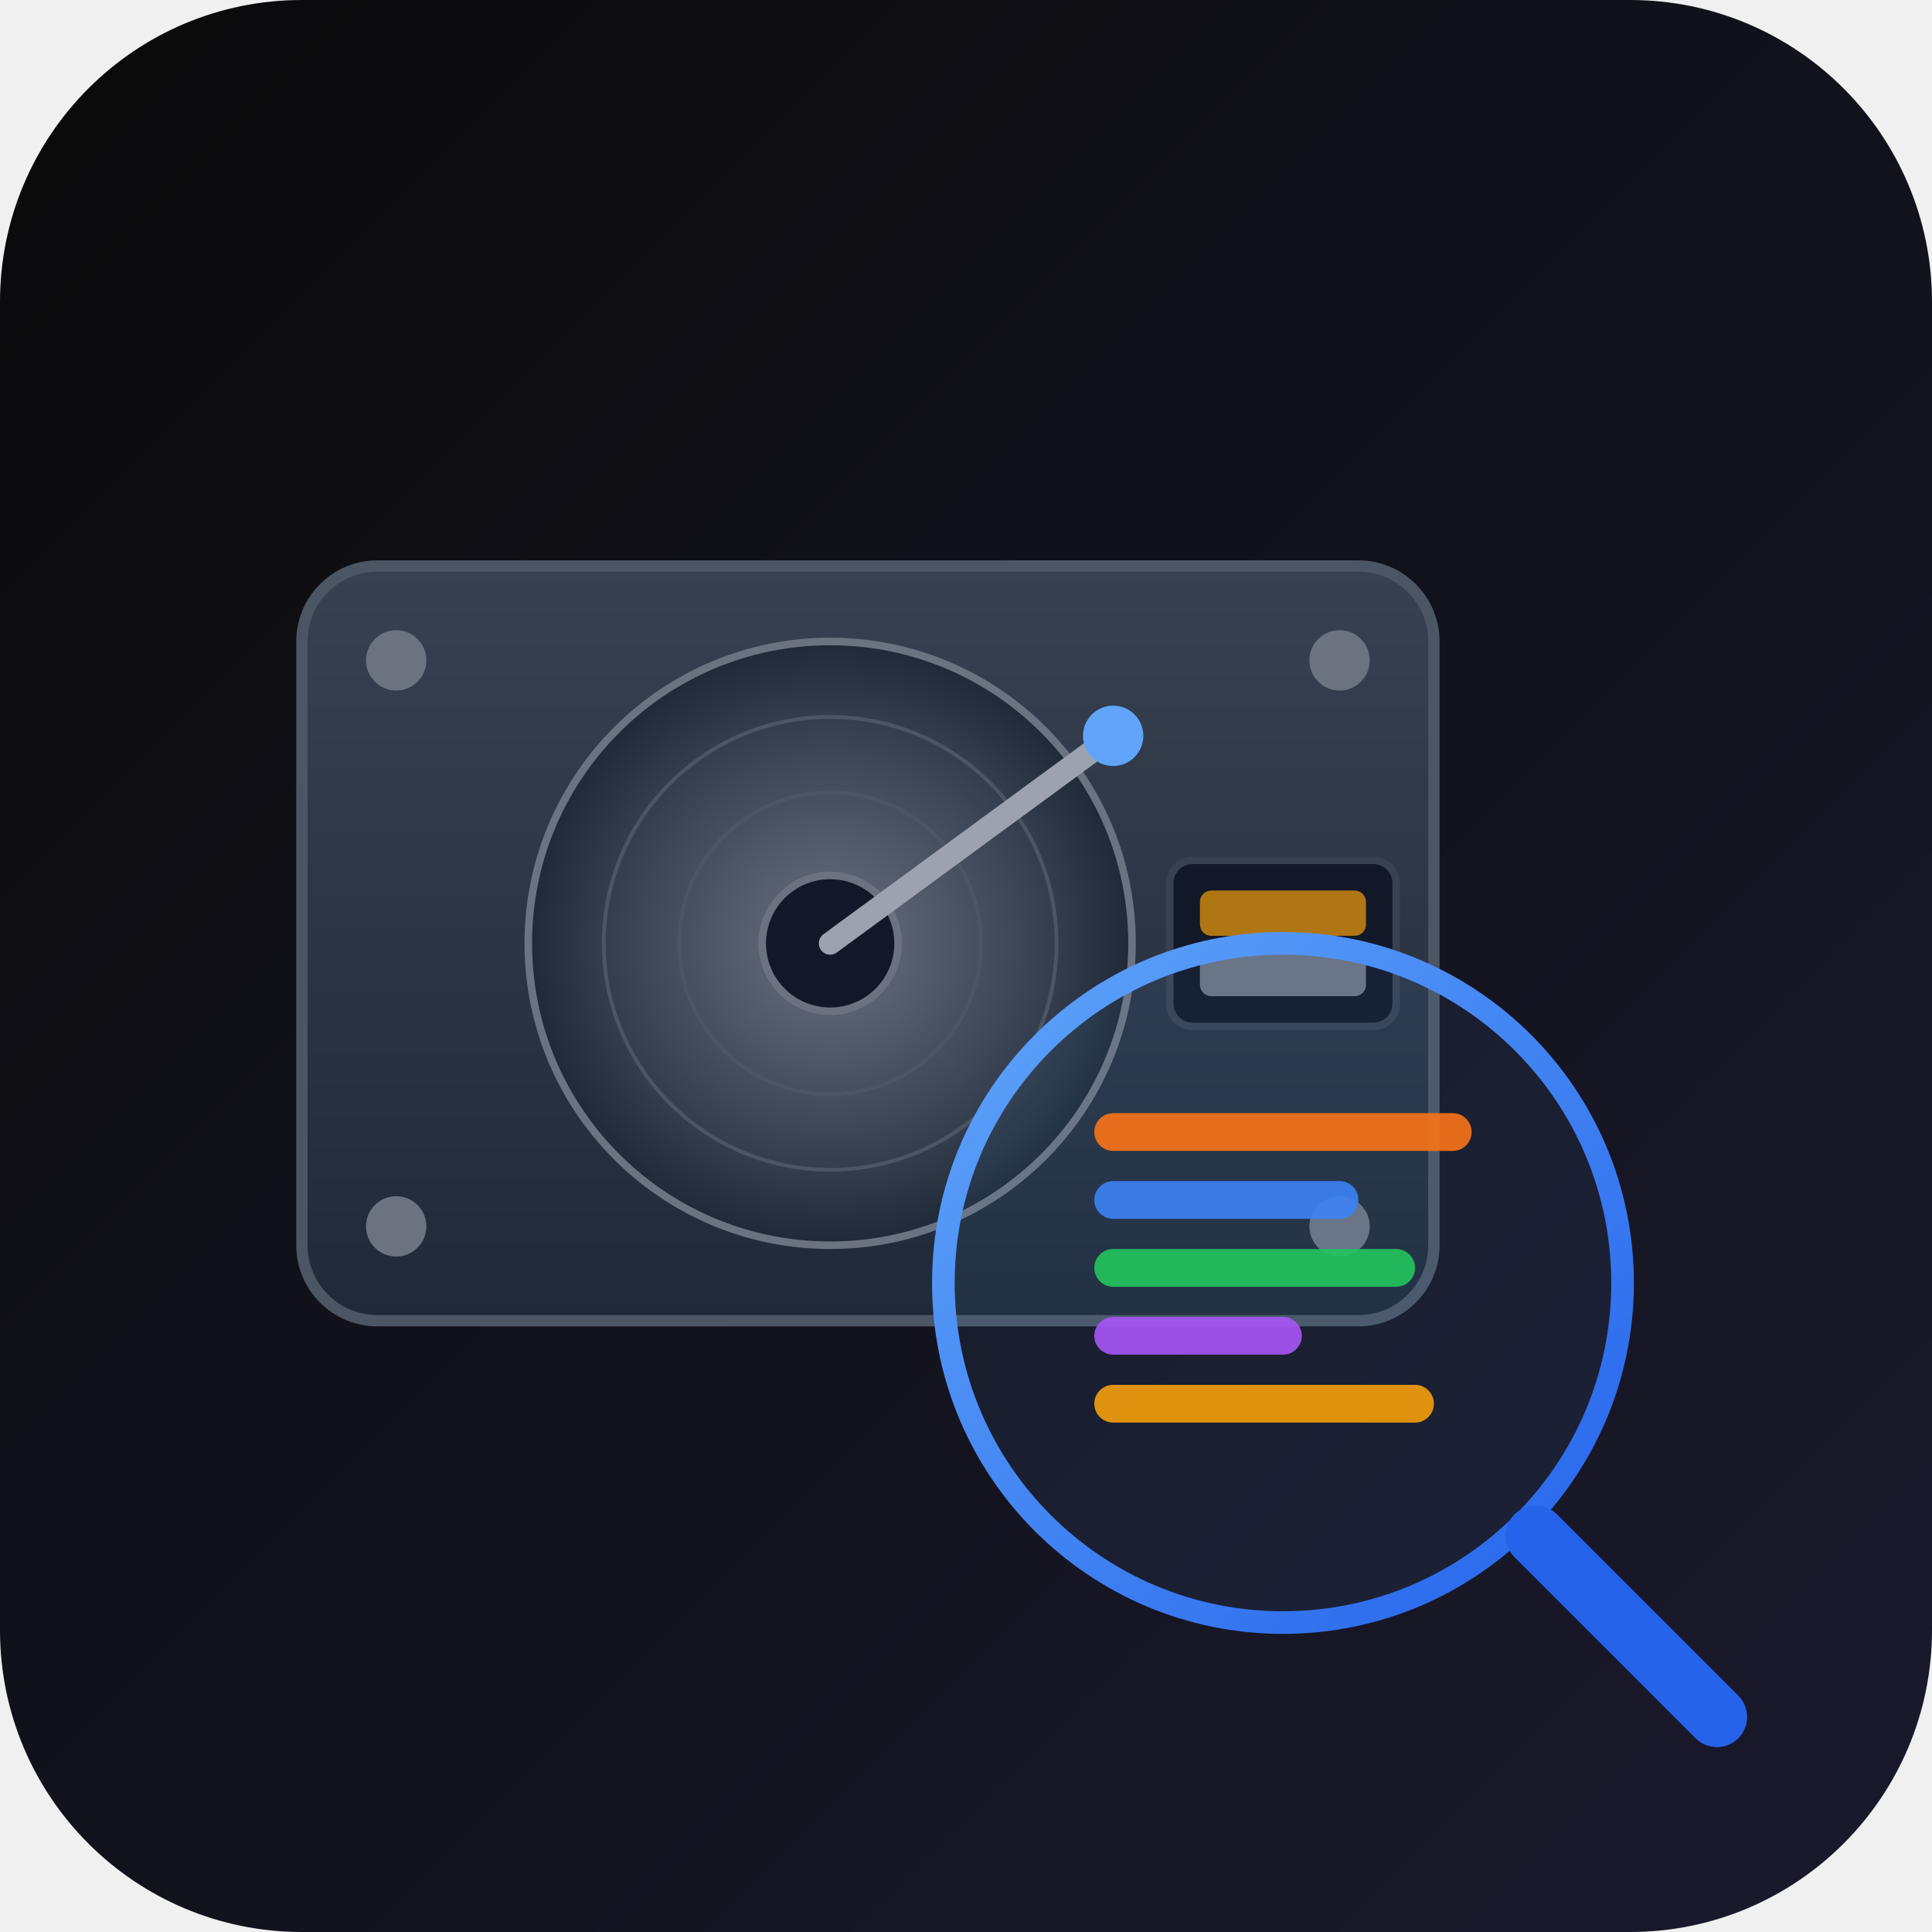
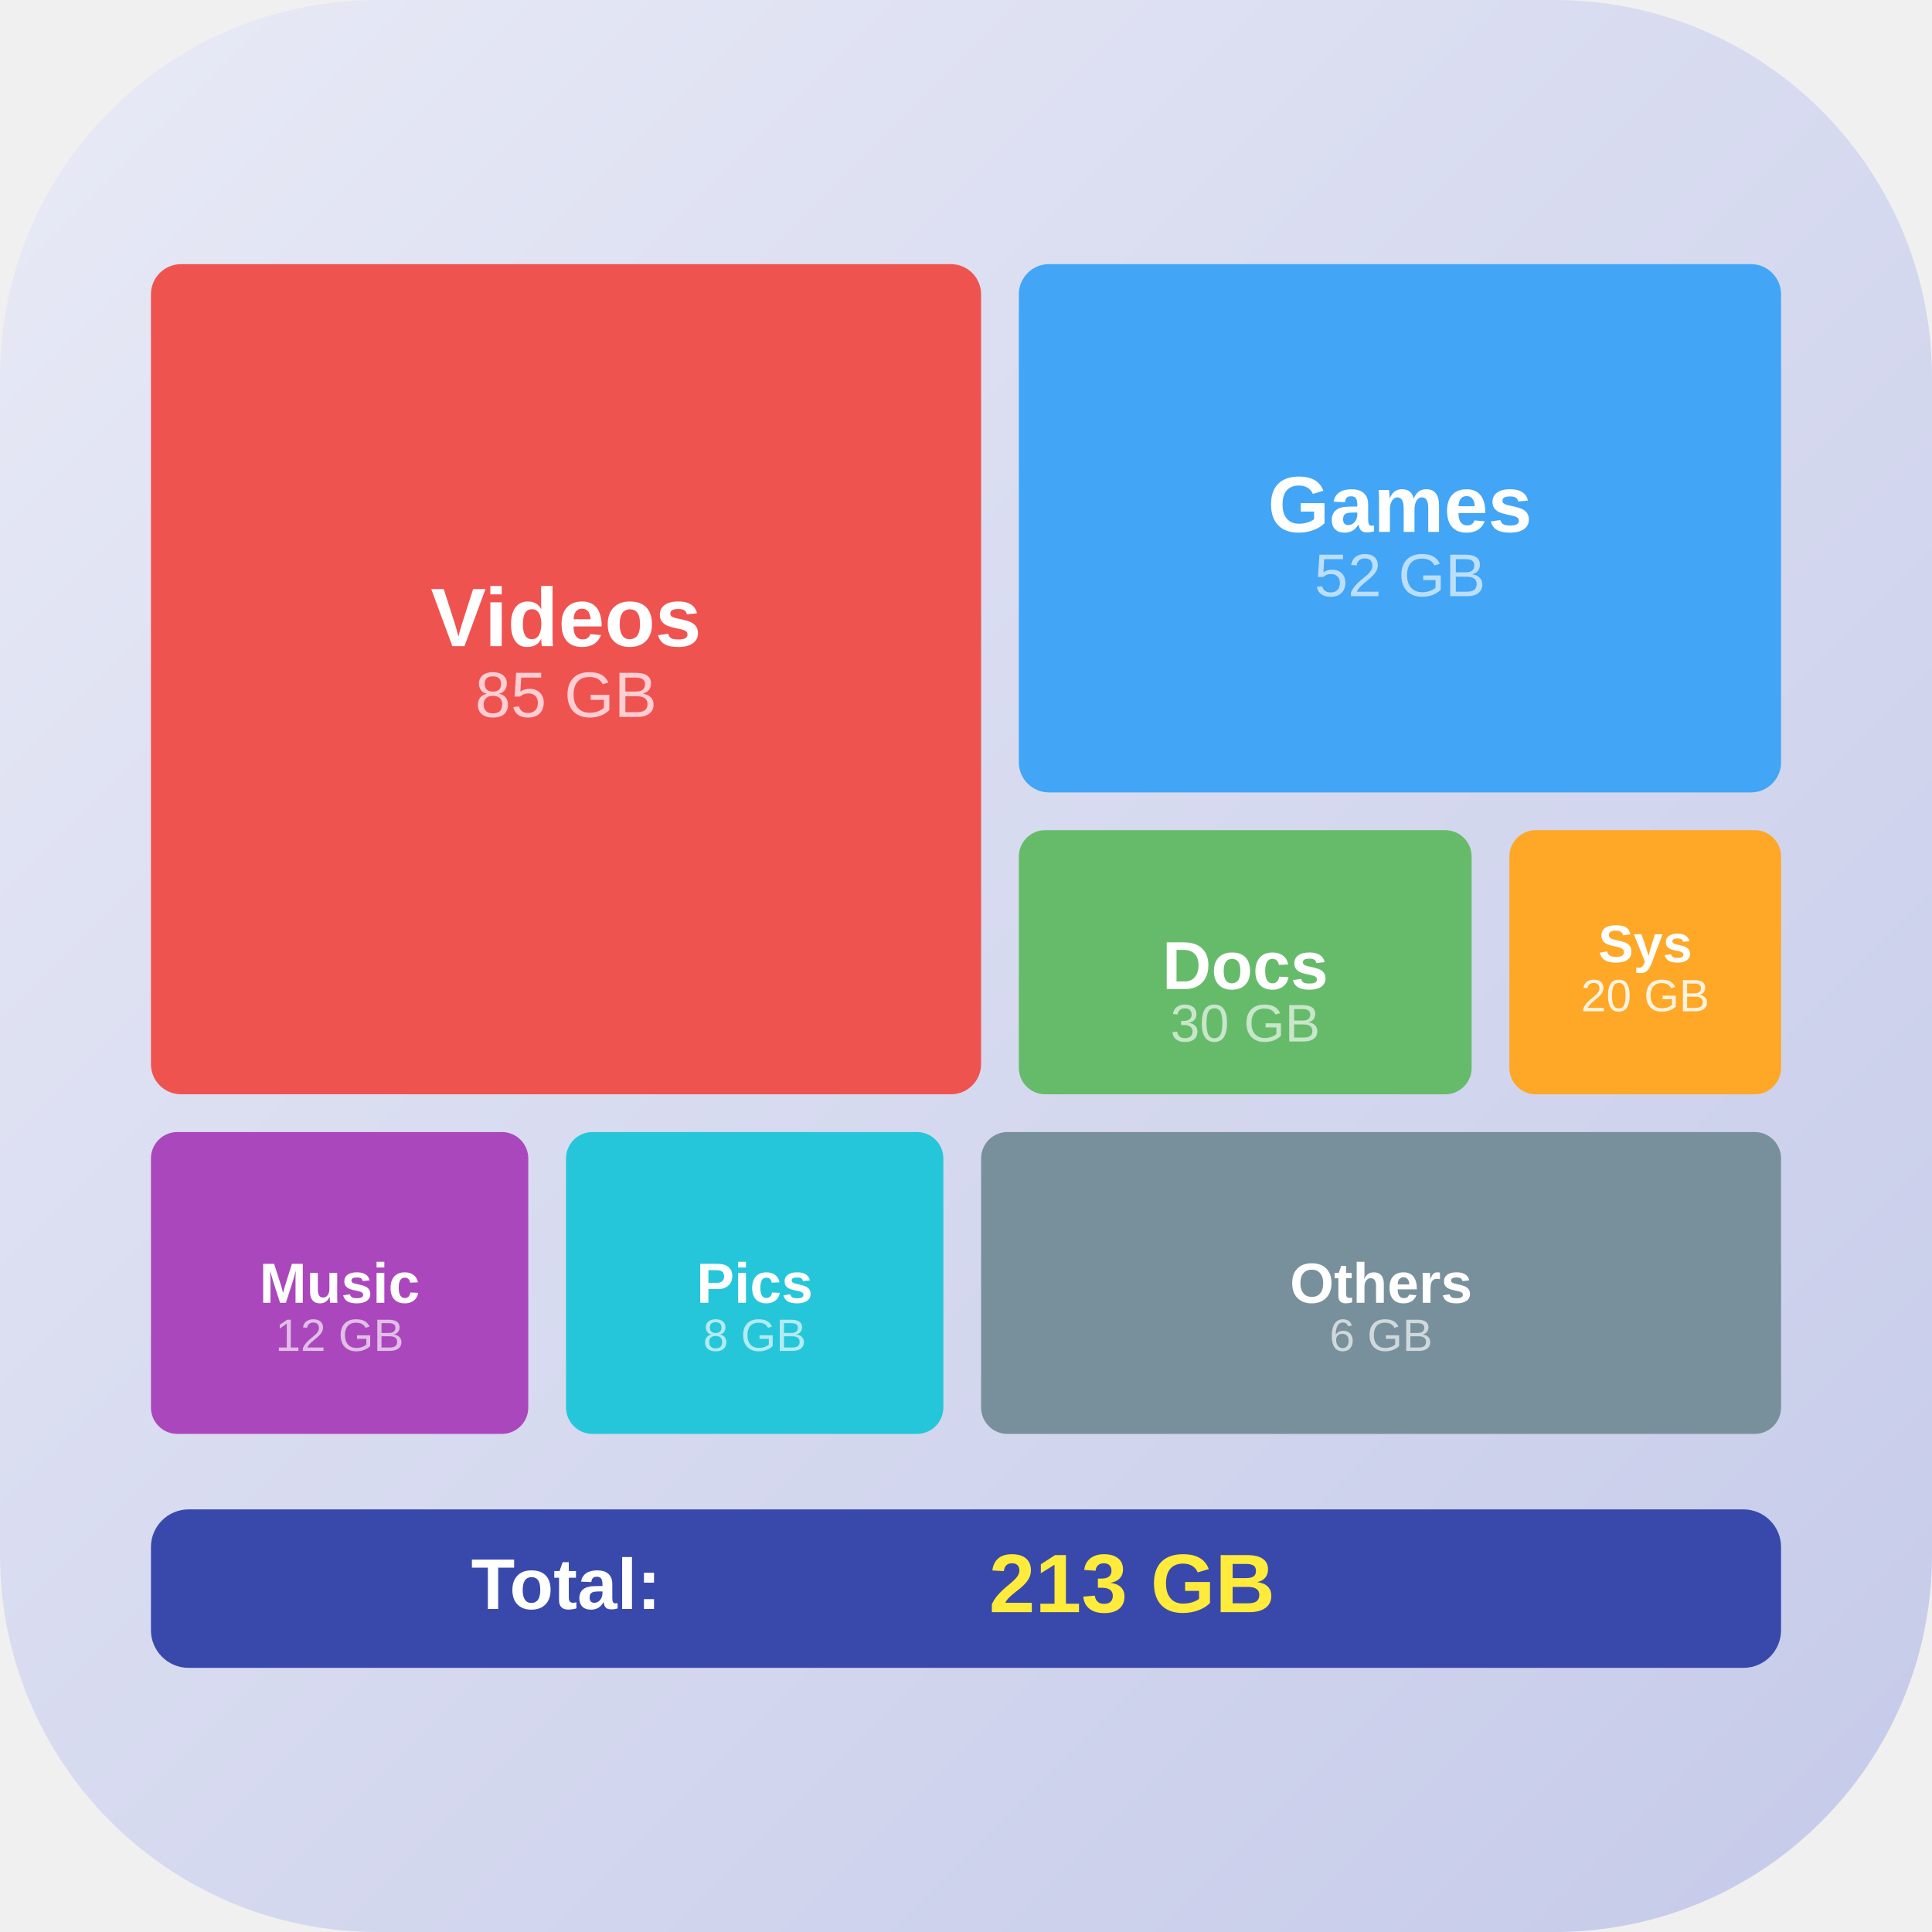
- <svg xmlns="http://www.w3.org/2000/svg" viewBox="0 0 512 512">
+ <svg xmlns="http://www.w3.org/2000/svg" viewBox="0 0 1024 1024">
  <defs>
-     <linearGradient id="bg" x1="0%" y1="0%" x2="100%" y2="100%">
-       <stop offset="0%" stop-color="#0A0A0A" />
-       <stop offset="100%" stop-color="#1A1A2E" />
+     <linearGradient id="bg1" x1="0" y1="0" x2="1" y2="1">
+       <stop offset="0%" stop-color="#E8EAF6" />
+       <stop offset="100%" stop-color="#C5CAE9" />
    </linearGradient>
-     <linearGradient id="hddGrad" x1="0%" y1="0%" x2="0%" y2="100%">
-       <stop offset="0%" stop-color="#374151" />
-       <stop offset="100%" stop-color="#1F2937" />
-     </linearGradient>
-     <linearGradient id="lensRim" x1="0%" y1="0%" x2="100%" y2="100%">
-       <stop offset="0%" stop-color="#60A5FA" />
-       <stop offset="100%" stop-color="#2563EB" />
-     </linearGradient>
-     <radialGradient id="platGrad" cx="50%" cy="50%" r="50%">
-       <stop offset="0%" stop-color="#6B7280" />
-       <stop offset="70%" stop-color="#374151" />
-       <stop offset="100%" stop-color="#1F2937" />
-     </radialGradient>
  </defs>
-   <rect width="512" height="512" rx="80" fill="url(#bg)" />
-   <rect x="80" y="150" width="300" height="200" rx="20" fill="url(#hddGrad)" stroke="#4B5563" stroke-width="3" />
-   <circle cx="220" cy="250" r="80" fill="url(#platGrad)" stroke="#6B7280" stroke-width="2" />
-   <circle cx="220" cy="250" r="60" fill="none" stroke="#4B5563" stroke-width="1" />
-   <circle cx="220" cy="250" r="40" fill="none" stroke="#4B5563" stroke-width="1" />
-   <circle cx="220" cy="250" r="18" fill="#111827" stroke="#6B7280" stroke-width="2" />
-   <line x1="220" y1="250" x2="295" y2="195" stroke="#9CA3AF" stroke-width="6" stroke-linecap="round" />
-   <circle cx="295" cy="195" r="8" fill="#60A5FA" />
-   <circle cx="105" cy="175" r="8" fill="#6B7280" />
-   <circle cx="355" cy="175" r="8" fill="#6B7280" />
-   <circle cx="105" cy="325" r="8" fill="#6B7280" />
-   <circle cx="355" cy="325" r="8" fill="#6B7280" />
-   <rect x="310" y="228" width="60" height="44" rx="6" fill="#111827" stroke="#374151" stroke-width="2" />
-   <rect x="318" y="236" width="44" height="12" rx="3" fill="#F59E0B" opacity="0.7" />
-   <rect x="318" y="252" width="44" height="12" rx="3" fill="#6B7280" />
-   <circle cx="340" cy="340" r="90" fill="#60A5FA" fill-opacity="0.07" stroke="url(#lensRim)" stroke-width="6" />
-   <line x1="407" y1="407" x2="455" y2="455" stroke="#2563EB" stroke-width="16" stroke-linecap="round" />
-   <rect x="290" y="295" width="100" height="10" rx="5" fill="#F97316" opacity="0.9" />
-   <rect x="290" y="313" width="70" height="10" rx="5" fill="#3B82F6" opacity="0.9" />
-   <rect x="290" y="331" width="85" height="10" rx="5" fill="#22C55E" opacity="0.9" />
-   <rect x="290" y="349" width="55" height="10" rx="5" fill="#A855F7" opacity="0.9" />
-   <rect x="290" y="367" width="90" height="10" rx="5" fill="#F59E0B" opacity="0.9" />
+   <rect width="1024" height="1024" rx="200" fill="url(#bg1)" />
+   <rect x="80" y="140" width="440" height="440" rx="16" fill="#EF5350" />
+   <text x="300" y="330" font-family="'Segoe UI',Arial,sans-serif" font-weight="700" font-size="44" fill="white" text-anchor="middle" dominant-baseline="middle">Videos</text>
+   <text x="300" y="380" font-family="'Segoe UI',Arial,sans-serif" font-size="34" fill="#FFCDD2" text-anchor="middle">85 GB</text>
+   <rect x="540" y="140" width="404" height="280" rx="16" fill="#42A5F5" />
+   <text x="742" y="270" font-family="'Segoe UI',Arial,sans-serif" font-weight="700" font-size="42" fill="white" text-anchor="middle" dominant-baseline="middle">Games</text>
+   <text x="742" y="316" font-family="'Segoe UI',Arial,sans-serif" font-size="32" fill="#BBDEFB" text-anchor="middle">52 GB</text>
+   <rect x="540" y="440" width="240" height="140" rx="14" fill="#66BB6A" />
+   <text x="660" y="514" font-family="'Segoe UI',Arial,sans-serif" font-weight="700" font-size="36" fill="white" text-anchor="middle" dominant-baseline="middle">Docs</text>
+   <text x="660" y="552" font-family="'Segoe UI',Arial,sans-serif" font-size="28" fill="#C8E6C9" text-anchor="middle">30 GB</text>
+   <rect x="800" y="440" width="144" height="140" rx="14" fill="#FFA726" />
+   <text x="872" y="502" font-family="'Segoe UI',Arial,sans-serif" font-weight="700" font-size="28" fill="white" text-anchor="middle" dominant-baseline="middle">Sys</text>
+   <text x="872" y="536" font-family="'Segoe UI',Arial,sans-serif" font-size="24" fill="#FFF3E0" text-anchor="middle">20 GB</text>
+   <rect x="80" y="600" width="200" height="160" rx="14" fill="#AB47BC" />
+   <text x="180" y="682" font-family="'Segoe UI',Arial,sans-serif" font-weight="700" font-size="30" fill="white" text-anchor="middle" dominant-baseline="middle">Music</text>
+   <text x="180" y="716" font-family="'Segoe UI',Arial,sans-serif" font-size="24" fill="#E1BEE7" text-anchor="middle">12 GB</text>
+   <rect x="300" y="600" width="200" height="160" rx="14" fill="#26C6DA" />
+   <text x="400" y="682" font-family="'Segoe UI',Arial,sans-serif" font-weight="700" font-size="30" fill="white" text-anchor="middle" dominant-baseline="middle">Pics</text>
+   <text x="400" y="716" font-family="'Segoe UI',Arial,sans-serif" font-size="24" fill="#B2EBF2" text-anchor="middle">8 GB</text>
+   <rect x="520" y="600" width="424" height="160" rx="14" fill="#78909C" />
+   <text x="732" y="682" font-family="'Segoe UI',Arial,sans-serif" font-weight="700" font-size="30" fill="white" text-anchor="middle" dominant-baseline="middle">Others</text>
+   <text x="732" y="716" font-family="'Segoe UI',Arial,sans-serif" font-size="24" fill="#CFD8DC" text-anchor="middle">6 GB</text>
+   <rect x="80" y="800" width="864" height="84" rx="20" fill="#3949AB" />
+   <text x="300" y="842" font-family="'Segoe UI',Arial,sans-serif" font-weight="700" font-size="38" fill="white" text-anchor="middle" dominant-baseline="middle">Total:</text>
+   <text x="600" y="842" font-family="'Segoe UI',Arial,sans-serif" font-weight="900" font-size="44" fill="#FFEB3B" text-anchor="middle" dominant-baseline="middle">213 GB</text>
</svg>
